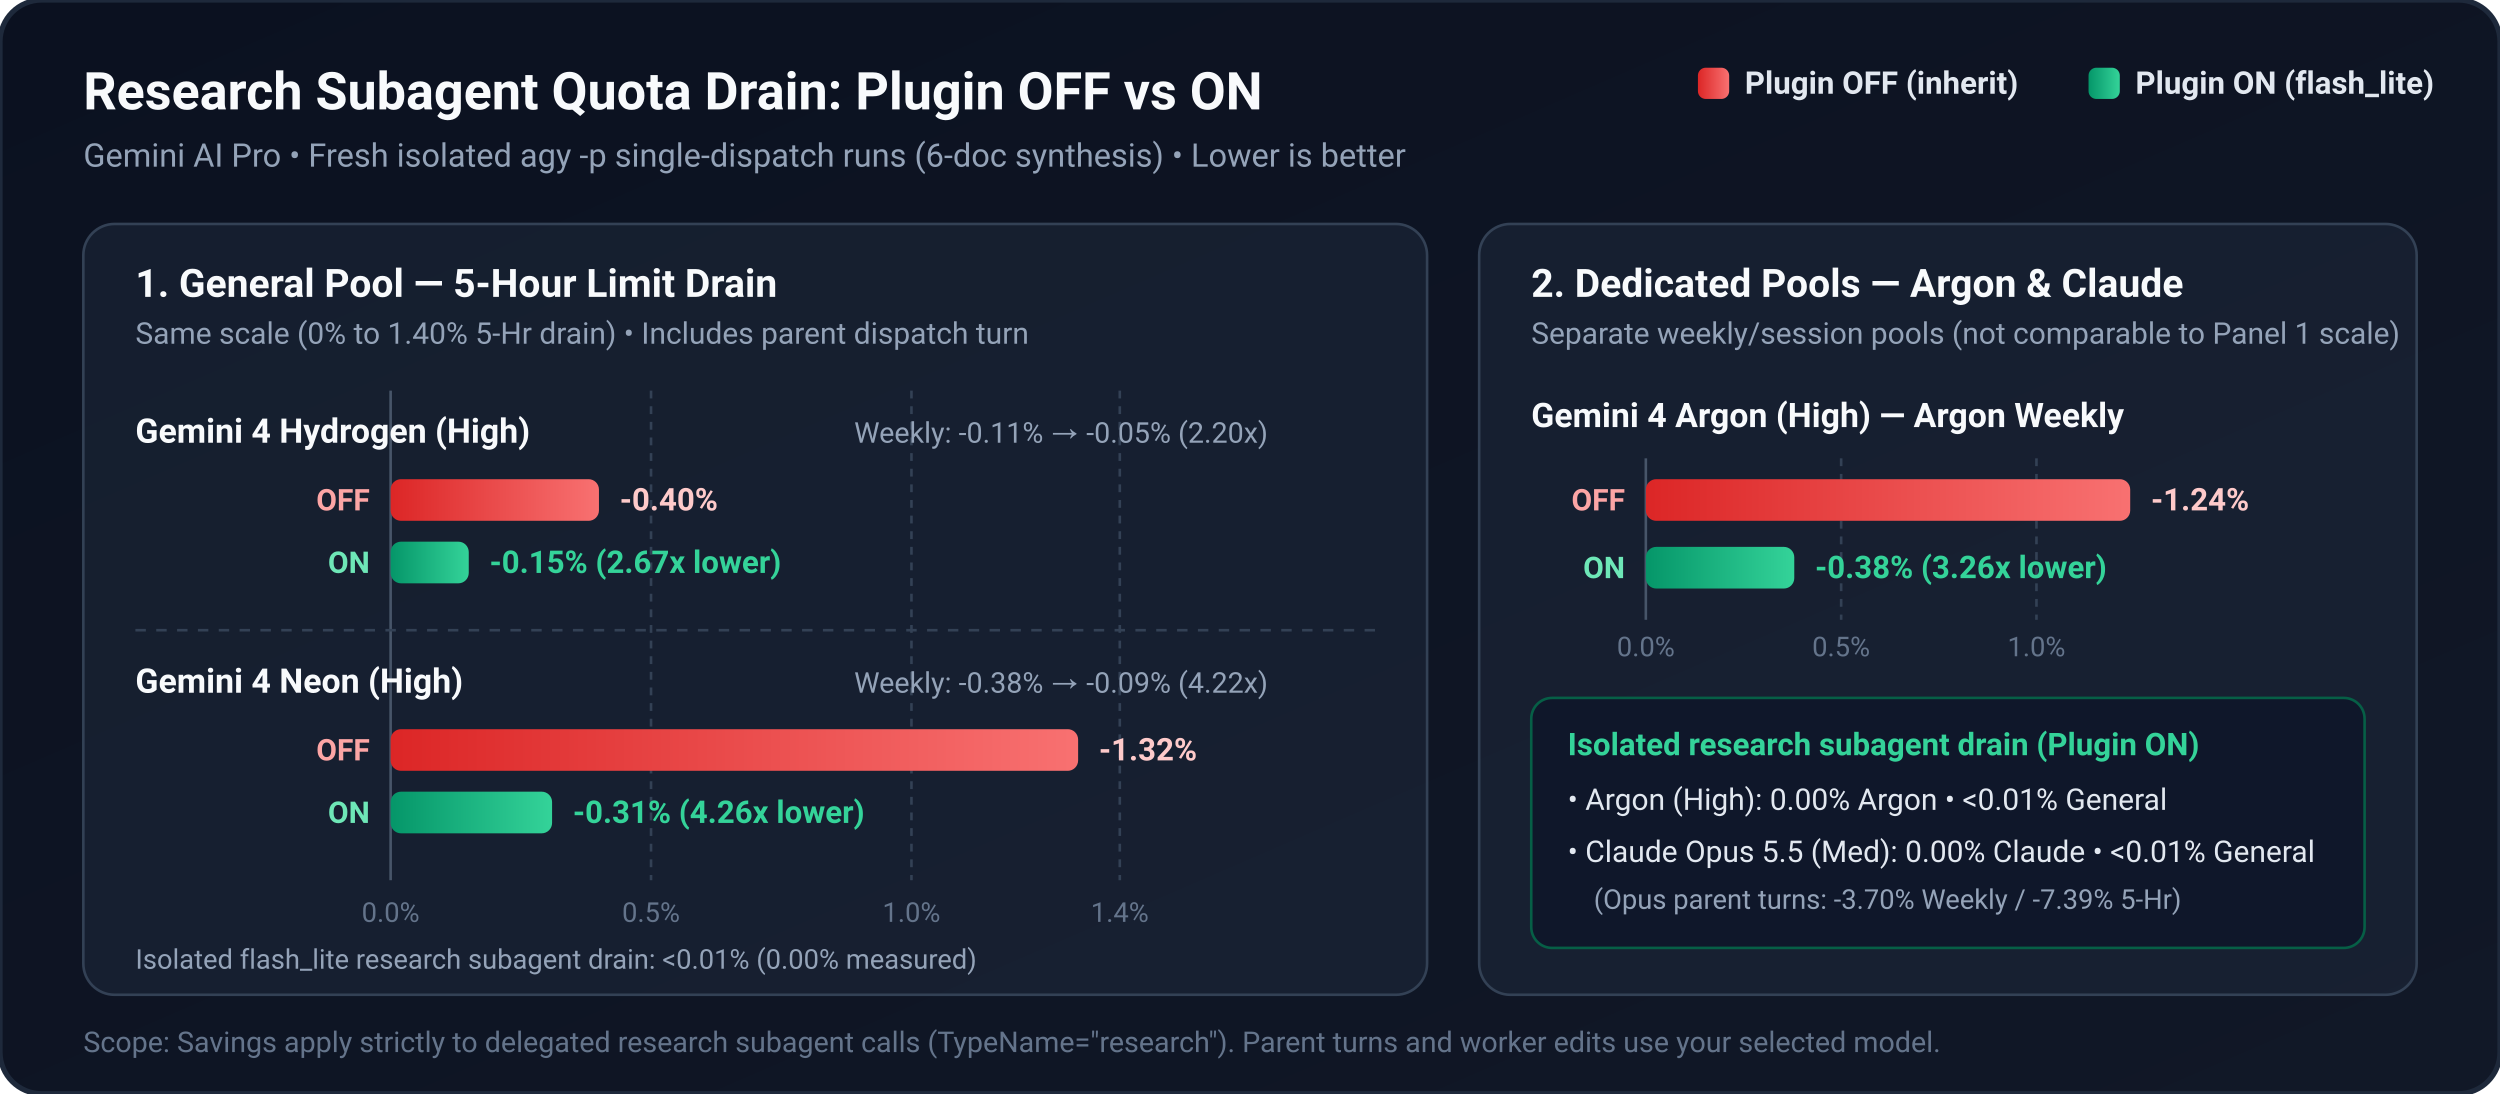
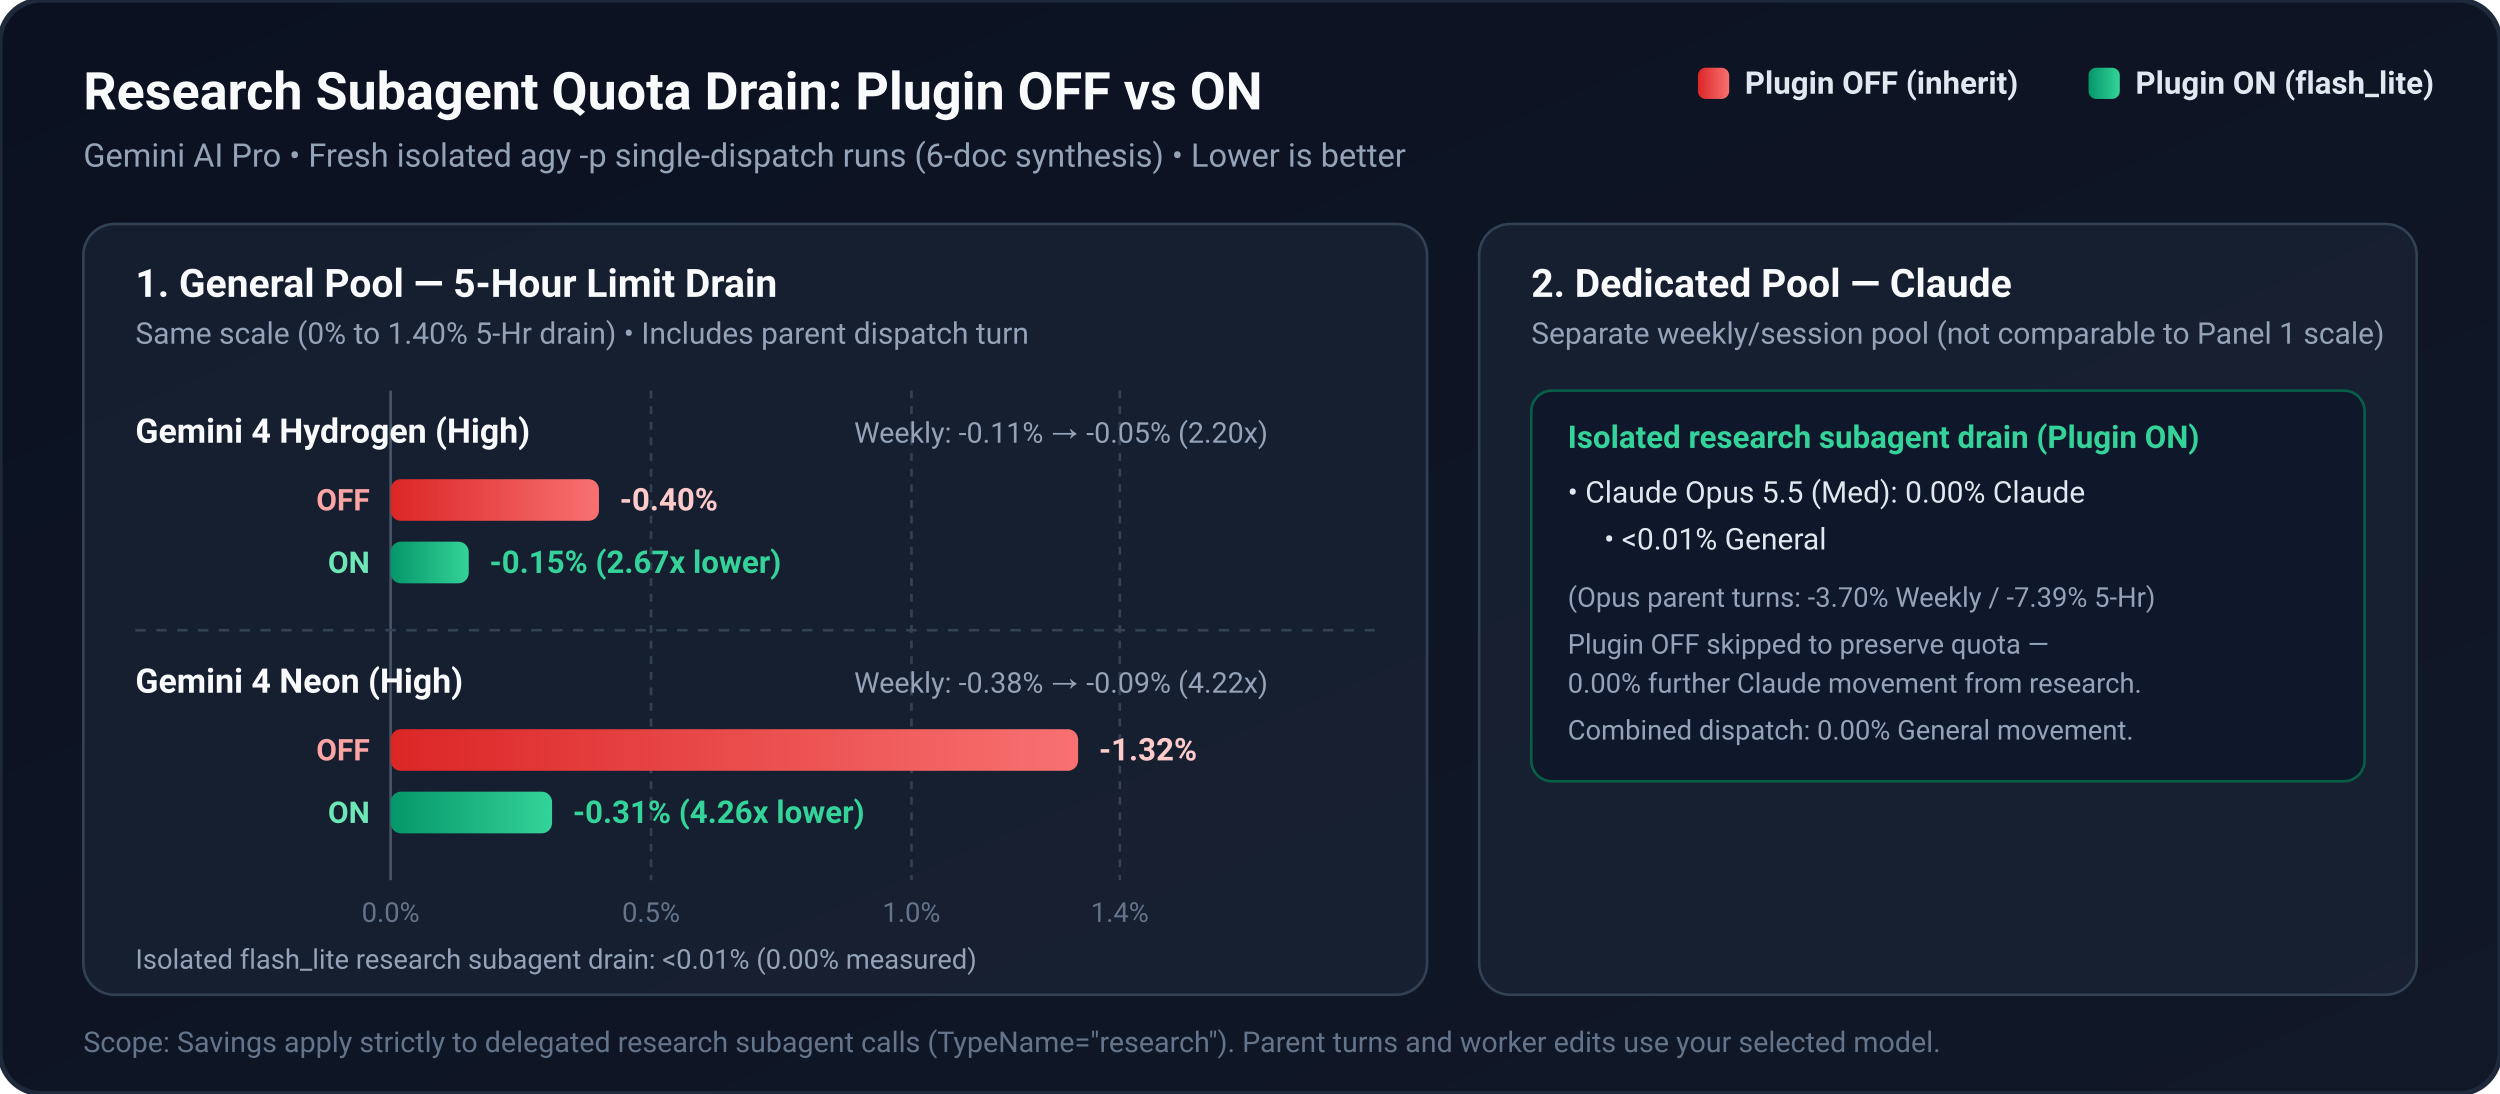
<svg xmlns="http://www.w3.org/2000/svg" viewBox="0 0 960 420" width="960" height="420" font-family="system-ui, -apple-system, 'Segoe UI', Roboto, Helvetica, Arial, sans-serif">
  <defs>
    <linearGradient id="bg" x1="0" x2="1" y1="0" y2="1">
      <stop offset="0%" stop-color="#0B1120" />
      <stop offset="100%" stop-color="#111827" />
    </linearGradient>
    <linearGradient id="offGrad" x1="0" x2="1" y1="0" y2="0">
      <stop offset="0%" stop-color="#DC2626" />
      <stop offset="100%" stop-color="#F87171" />
    </linearGradient>
    <linearGradient id="onGrad" x1="0" x2="1" y1="0" y2="0">
      <stop offset="0%" stop-color="#059669" />
      <stop offset="100%" stop-color="#34D399" />
    </linearGradient>
  </defs>
  <rect x="0" y="0" width="960" height="420" rx="16" fill="url(#bg)" stroke="#1E293B" stroke-width="2" />
  <text x="32" y="42" fill="#F8FAFC" font-size="20" font-weight="700">Research Subagent Quota Drain: Plugin OFF vs ON</text>
  <text x="32" y="64" fill="#94A3B8" font-size="12.5">Gemini AI Pro • Fresh isolated agy -p single-dispatch runs (6-doc synthesis) • Lower is better</text>
  <rect x="652" y="26" width="12" height="12" rx="3" fill="url(#offGrad)" />
  <text x="670" y="36" fill="#E2E8F0" font-size="12" font-weight="600">Plugin OFF (inherit)</text>
  <rect x="802" y="26" width="12" height="12" rx="3" fill="url(#onGrad)" />
  <text x="820" y="36" fill="#E2E8F0" font-size="12" font-weight="600">Plugin ON (flash_lite)</text>
  <rect x="32" y="86" width="516" height="296" rx="12" fill="#1E293B" fill-opacity="0.55" stroke="#334155" stroke-width="1" />
  <text x="52" y="114" fill="#F8FAFC" font-size="15" font-weight="700">1. General Pool — 5-Hour Limit Drain</text>
  <text x="52" y="132" fill="#94A3B8" font-size="11.5">Same scale (0% to 1.40% 5-Hr drain) • Includes parent dispatch turn</text>
  <line x1="150" y1="150" x2="150" y2="338" stroke="#475569" stroke-width="1" />
  <line x1="250" y1="150" x2="250" y2="338" stroke="#334155" stroke-dasharray="3 3" stroke-width="1" />
  <line x1="350" y1="150" x2="350" y2="338" stroke="#334155" stroke-dasharray="3 3" stroke-width="1" />
  <line x1="430" y1="150" x2="430" y2="338" stroke="#334155" stroke-dasharray="3 3" stroke-width="1" />
  <text x="150" y="354" fill="#64748B" font-size="10.5" text-anchor="middle">0.0%</text>
  <text x="250" y="354" fill="#64748B" font-size="10.5" text-anchor="middle">0.5%</text>
  <text x="350" y="354" fill="#64748B" font-size="10.5" text-anchor="middle">1.0%</text>
  <text x="430" y="354" fill="#64748B" font-size="10.5" text-anchor="middle">1.4%</text>
  <text x="52" y="170" fill="#F8FAFC" font-size="13" font-weight="700">Gemini 4 Hydrogen (High)</text>
  <text x="328" y="170" fill="#94A3B8" font-size="11">Weekly: -0.11% → -0.05% (2.20x)</text>
  <text x="142" y="196" fill="#FCA5A5" font-size="11.5" font-weight="600" text-anchor="end">OFF</text>
  <rect x="150" y="184" width="80" height="16" rx="4" fill="url(#offGrad)" />
  <text x="238" y="196" fill="#FECACA" font-size="12" font-weight="700">-0.40%</text>
  <text x="142" y="220" fill="#6EE7B7" font-size="11.5" font-weight="600" text-anchor="end">ON</text>
  <rect x="150" y="208" width="30" height="16" rx="4" fill="url(#onGrad)" />
  <text x="188" y="220" fill="#34D399" font-size="12" font-weight="700">-0.15% (2.67x lower)</text>
  <line x1="52" y1="242" x2="528" y2="242" stroke="#334155" stroke-dasharray="4 4" stroke-width="1" />
  <text x="52" y="266" fill="#F8FAFC" font-size="13" font-weight="700">Gemini 4 Neon (High)</text>
  <text x="328" y="266" fill="#94A3B8" font-size="11">Weekly: -0.38% → -0.09% (4.22x)</text>
  <text x="142" y="292" fill="#FCA5A5" font-size="11.5" font-weight="600" text-anchor="end">OFF</text>
  <rect x="150" y="280" width="264" height="16" rx="4" fill="url(#offGrad)" />
  <text x="422" y="292" fill="#FECACA" font-size="12" font-weight="700">-1.32%</text>
  <text x="142" y="316" fill="#6EE7B7" font-size="11.5" font-weight="600" text-anchor="end">ON</text>
  <rect x="150" y="304" width="62" height="16" rx="4" fill="url(#onGrad)" />
  <text x="220" y="316" fill="#34D399" font-size="12" font-weight="700">-0.31% (4.26x lower)</text>
  <text x="52" y="372" fill="#94A3B8" font-size="10.5">Isolated flash_lite research subagent drain: &lt;0.01% (0.00% measured)</text>
  <rect x="568" y="86" width="360" height="296" rx="12" fill="#1E293B" fill-opacity="0.55" stroke="#334155" stroke-width="1" />
-   <text x="588" y="114" fill="#F8FAFC" font-size="15" font-weight="700">2. Dedicated Pools — Argon &amp; Claude</text>
-   <text x="588" y="132" fill="#94A3B8" font-size="11.5">Separate weekly/session pools (not comparable to Panel 1 scale)</text>
-   <text x="588" y="164" fill="#F8FAFC" font-size="13" font-weight="700">Gemini 4 Argon (High) — Argon Weekly</text>
-   <line x1="632" y1="176" x2="632" y2="238" stroke="#475569" stroke-width="1" />
-   <line x1="707" y1="176" x2="707" y2="238" stroke="#334155" stroke-dasharray="3 3" stroke-width="1" />
-   <line x1="782" y1="176" x2="782" y2="238" stroke="#334155" stroke-dasharray="3 3" stroke-width="1" />
-   <text x="624" y="196" fill="#FCA5A5" font-size="11.5" font-weight="600" text-anchor="end">OFF</text>
-   <rect x="632" y="184" width="186" height="16" rx="4" fill="url(#offGrad)" />
-   <text x="826" y="196" fill="#FECACA" font-size="12" font-weight="700">-1.24%</text>
-   <text x="624" y="222" fill="#6EE7B7" font-size="11.5" font-weight="600" text-anchor="end">ON</text>
-   <rect x="632" y="210" width="57" height="16" rx="4" fill="url(#onGrad)" />
-   <text x="697" y="222" fill="#34D399" font-size="12" font-weight="700">-0.38% (3.26x lower)</text>
-   <text x="632" y="252" fill="#64748B" font-size="10.5" text-anchor="middle">0.0%</text>
-   <text x="707" y="252" fill="#64748B" font-size="10.5" text-anchor="middle">0.5%</text>
-   <text x="782" y="252" fill="#64748B" font-size="10.5" text-anchor="middle">1.0%</text>
-   <rect x="588" y="268" width="320" height="96" rx="8" fill="#0F172A" stroke="#065F46" stroke-width="1" />
-   <text x="602" y="290" fill="#34D399" font-size="12" font-weight="700">Isolated research subagent drain (Plugin ON)</text>
-   <text x="602" y="311" fill="#E2E8F0" font-size="11.5">• Argon (High): 0.00% Argon • &lt;0.01% General</text>
-   <text x="602" y="331" fill="#E2E8F0" font-size="11.5">• Claude Opus 5.5 (Med): 0.00% Claude • &lt;0.01% General</text>
-   <text x="612" y="349" fill="#94A3B8" font-size="10.5">(Opus parent turns: -3.70% Weekly / -7.39% 5-Hr)</text>
+   <text x="588" y="114" fill="#F8FAFC" font-size="15" font-weight="700">2. Dedicated Pool — Claude</text>
+   <text x="588" y="132" fill="#94A3B8" font-size="11.5">Separate weekly/session pool (not comparable to Panel 1 scale)</text>
+   <rect x="588" y="150" width="320" height="150" rx="8" fill="#0F172A" stroke="#065F46" stroke-width="1" />
+   <text x="602" y="172" fill="#34D399" font-size="12" font-weight="700">Isolated research subagent drain (Plugin ON)</text>
+   <text x="602" y="193" fill="#E2E8F0" font-size="11.5">• Claude Opus 5.5 (Med): 0.00% Claude</text>
+   <text x="616" y="211" fill="#E2E8F0" font-size="11.5">• &lt;0.01% General</text>
+   <text x="602" y="233" fill="#94A3B8" font-size="10.5">(Opus parent turns: -3.70% Weekly / -7.39% 5-Hr)</text>
+   <text x="602" y="251" fill="#94A3B8" font-size="10.5">Plugin OFF skipped to preserve quota —</text>
+   <text x="602" y="266" fill="#94A3B8" font-size="10.5">0.00% further Claude movement from research.</text>
+   <text x="602" y="284" fill="#94A3B8" font-size="10.5">Combined dispatch: 0.00% General movement.</text>
  <text x="32" y="404" fill="#64748B" font-size="11">Scope: Savings apply strictly to delegated research subagent calls (TypeName="research"). Parent turns and worker edits use your selected model.</text>
</svg>
